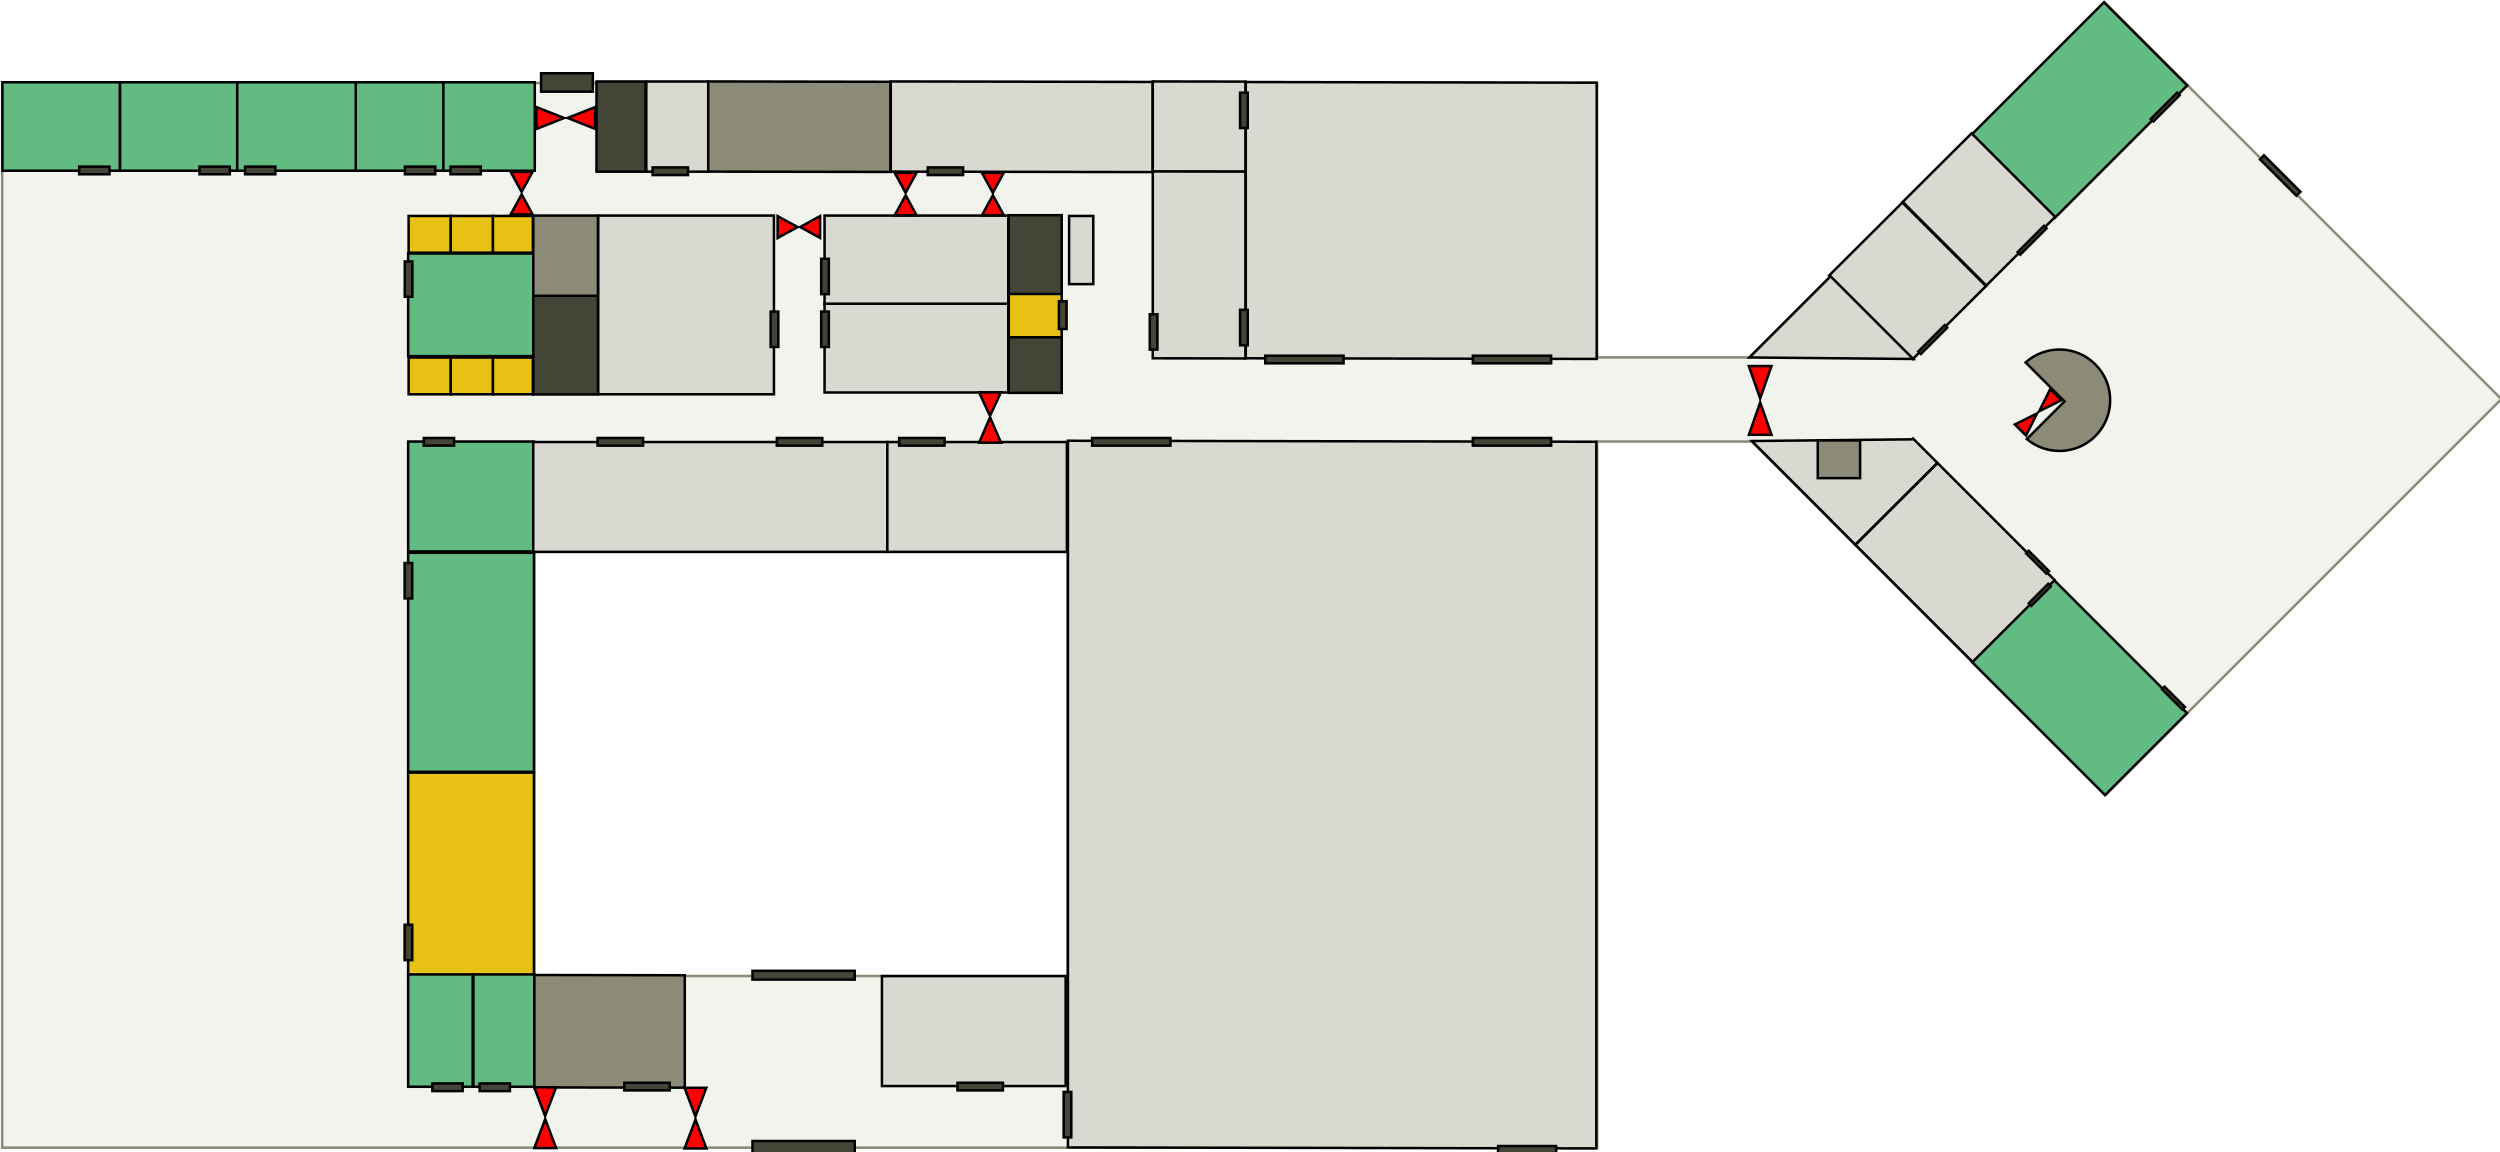
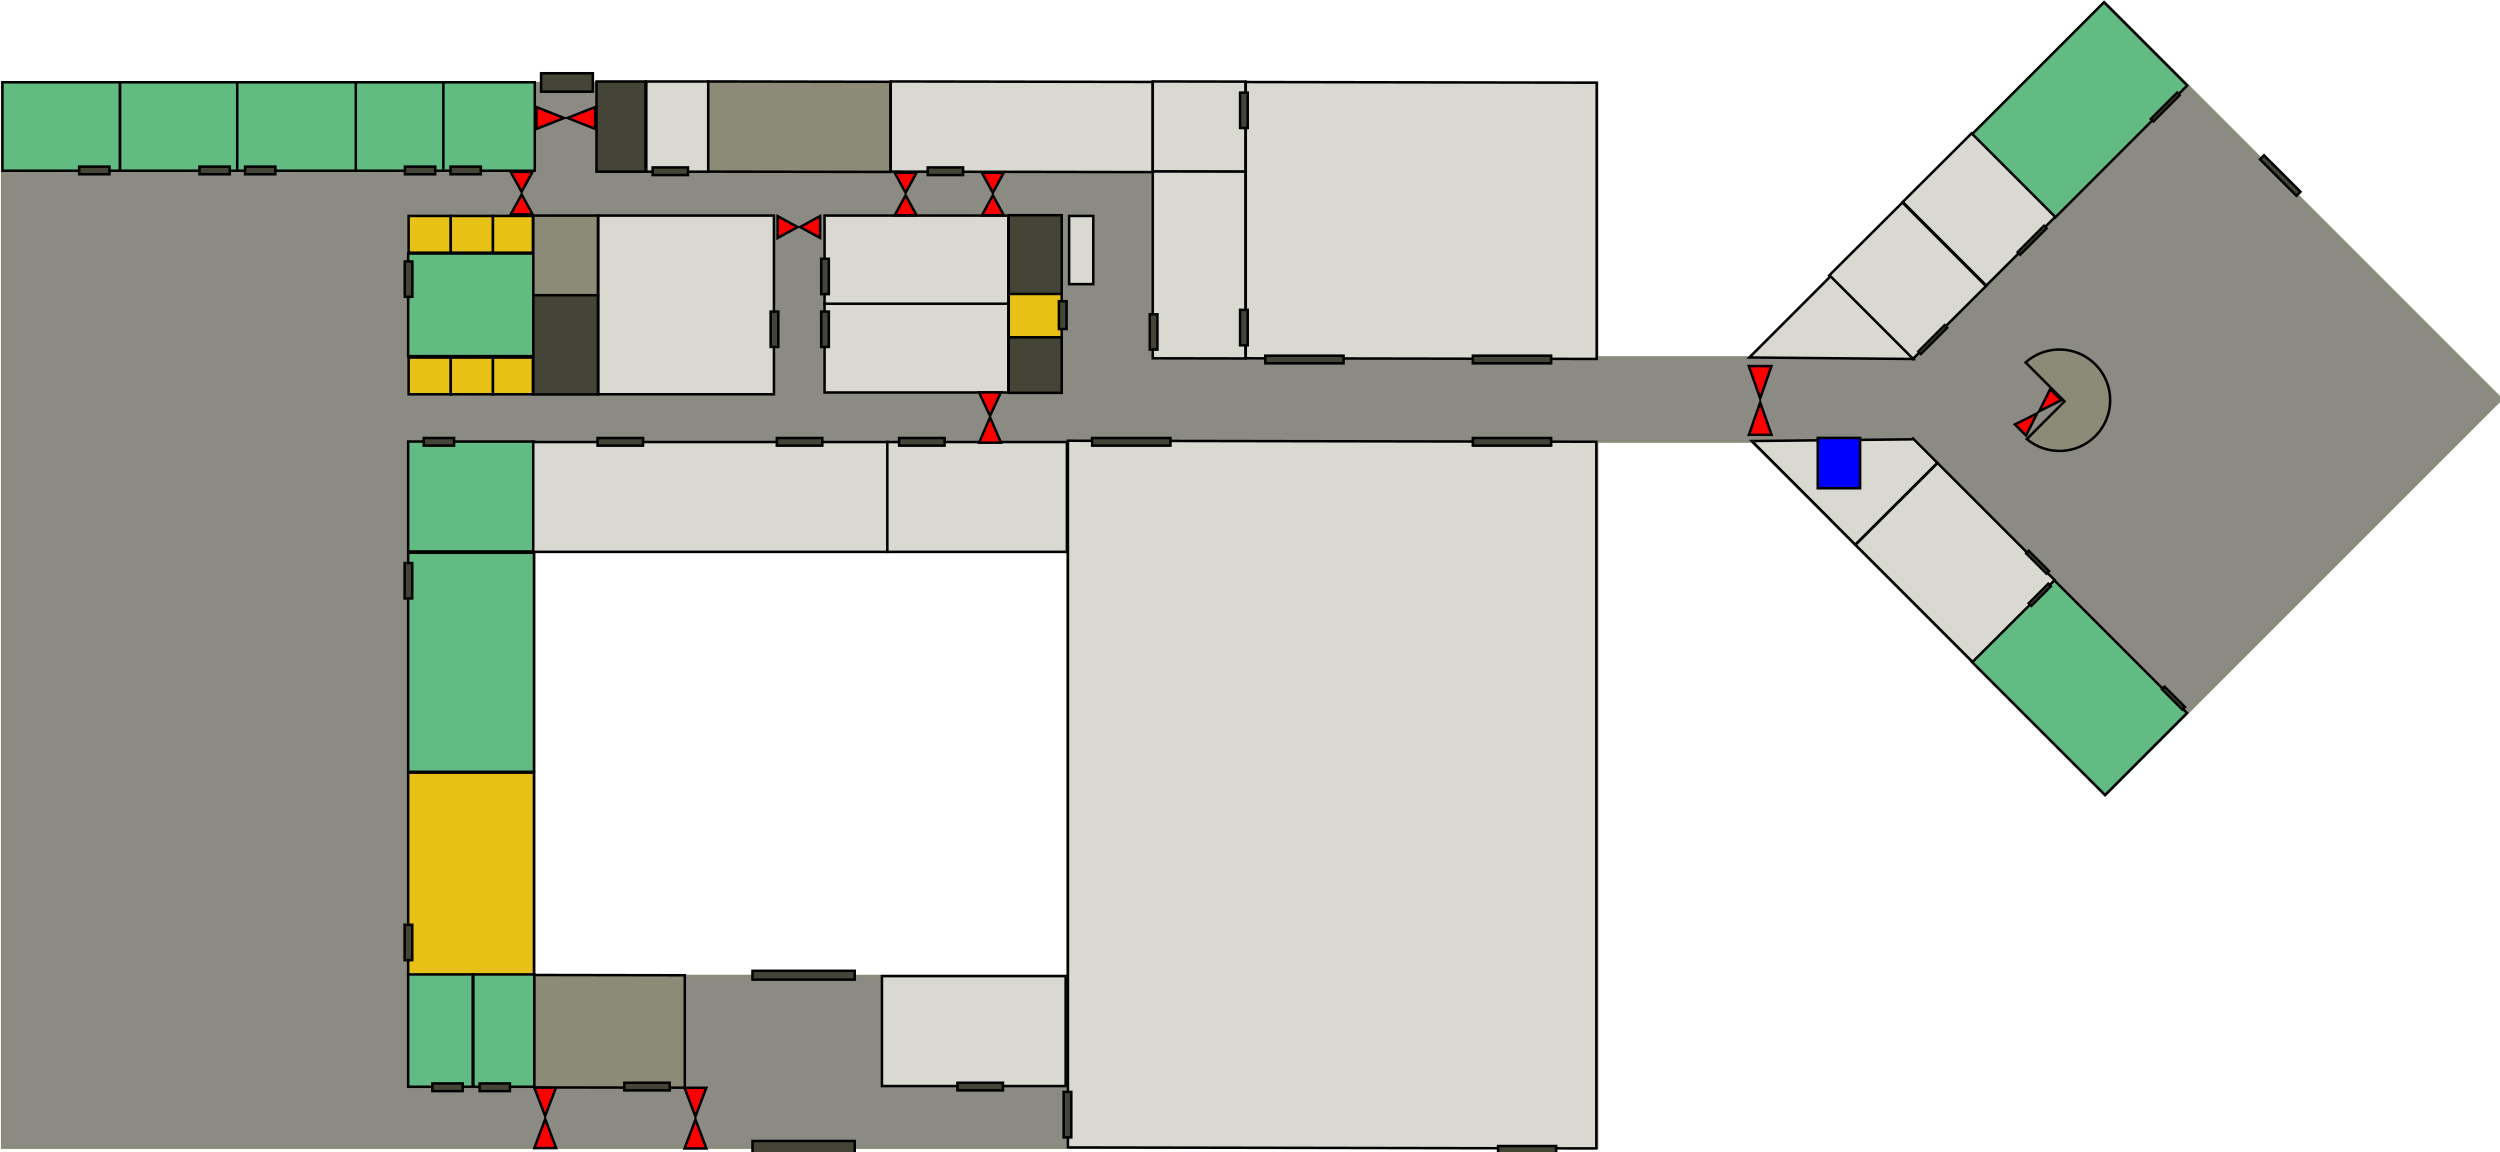
<svg xmlns="http://www.w3.org/2000/svg" viewBox="0 0 990 456" width="990px" height="456px">
-   <path d="M 833.402 0.909 L 990.53 158.038 L 833.683 314.885 L 693.654 174.855 L 632.458 174.855 L 632.458 454.47 L 0.865 454.47 L 0.865 32.905 L 632.458 32.905 L 632.458 141.523 L 692.788 141.523 L 833.402 0.909 Z M 211.577 386.489 L 422.751 386.489 L 422.751 218.508 L 211.577 218.508 L 211.577 386.489 Z" style="fill: rgba(238, 238, 231, 0.72); stroke: rgb(139, 139, 121);" />
+   <path class="floor" d="M 833.402 0.909 L 990.53 158.038 L 833.683 314.885 L 693.654 174.855 L 632.458 174.855 L 632.458 454.47 L 0.865 454.47 L 0.865 32.905 L 632.458 32.905 L 632.458 141.523 L 692.788 141.523 L 833.402 0.909 Z M 211.577 386.489 L 422.751 386.489 L 422.751 218.508 L 211.577 218.508 L 211.577 386.489 Z" style="fill: rgba(139, 139, 131); stroke: rgb(139, 139, 121);" />
  <rect x="0.954" y="32.576" width="46.531" height="35.034" style="stroke: rgb(0, 0, 0); fill: rgb(98, 188, 130);" />
  <rect x="47.557" y="32.576" width="46.531" height="35.034" style="stroke: rgb(0, 0, 0); fill: rgb(98, 188, 130);" />
  <rect x="93.935" y="32.576" width="47.148" height="35.034" style="stroke: rgb(0, 0, 0); fill: rgb(98, 188, 130);" />
  <rect x="140.893" y="32.576" width="35.109" height="35.034" style="stroke: rgb(0, 0, 0); fill: rgb(98, 188, 130);" />
  <rect x="175.575" y="32.576" width="36.197" height="35.034" style="stroke: rgb(0, 0, 0); fill: rgb(98, 188, 130);" />
  <rect x="161.628" y="100.387" width="49.823" height="40.637" style="stroke: rgb(0, 0, 0); fill: rgb(98, 188, 130);" />
  <rect x="161.628" y="174.851" width="49.823" height="43.526" style="stroke: rgb(0, 0, 0); fill: rgb(98, 187, 130);" />
  <rect x="161.628" y="218.897" width="49.823" height="86.733" style="stroke: rgb(0, 0, 0); fill: rgb(98, 187, 130);" />
  <rect x="161.628" y="305.968" width="49.823" height="80.565" style="stroke: rgb(0, 0, 0); fill: rgb(231, 193, 21);" />
  <rect x="161.628" y="385.865" width="25.56" height="44.494" style="stroke: rgb(0, 0, 0); fill: rgb(98, 187, 130);" />
  <rect x="187.463" y="385.865" width="24.151" height="44.494" style="stroke: rgb(0, 0, 0); fill: rgb(98, 187, 130);" />
  <rect x="161.813" y="85.514" width="16.765" height="14.551" style="stroke: rgb(0, 0, 0); fill: rgb(231, 193, 22);" />
  <rect x="178.486" y="85.514" width="16.765" height="14.551" style="stroke: rgb(0, 0, 0); fill: rgb(231, 193, 22);" />
  <rect x="195.203" y="85.514" width="15.823" height="14.551" style="stroke: rgb(0, 0, 0); fill: rgb(231, 193, 22);" />
  <rect x="161.813" y="141.589" width="16.765" height="14.551" style="stroke: rgb(0, 0, 0); fill: rgb(231, 193, 22);" />
  <rect x="178.486" y="141.589" width="16.765" height="14.551" style="stroke: rgb(0, 0, 0); fill: rgb(231, 193, 22);" />
  <rect x="195.203" y="141.589" width="15.823" height="14.551" style="stroke: rgb(0, 0, 0); fill: rgb(231, 193, 22);" />
-   <rect x="211.187" y="116.895" width="25.592" height="39.304" style="stroke: rgb(0, 0, 0); fill: rgb(69, 69, 55);" />
-   <rect x="211.187" y="85.371" width="25.592" height="31.758" style="stroke: rgb(0, 0, 0); fill: rgb(139, 139, 120);" />
  <rect x="236.909" y="85.371" width="69.572" height="70.763" style="stroke: rgb(0, 0, 0); fill: rgb(217, 217, 209);" />
  <rect x="326.526" y="85.371" width="72.748" height="35.151" style="stroke: rgb(0, 0, 0); fill: rgb(217, 217, 209);" />
  <rect x="211.157" y="175.042" width="140.269" height="43.498" style="stroke: rgb(0, 0, 0); fill: rgb(217, 217, 209);" />
  <rect x="351.38" y="175.042" width="71.111" height="43.498" style="stroke: rgb(0, 0, 0); fill: rgb(217, 217, 209);" />
  <rect x="326.526" y="120.274" width="72.748" height="35.151" style="stroke: rgb(0, 0, 0); fill: rgb(217, 217, 209);" />
-   <rect x="236.216" y="32.273" width="19.395" height="35.707" style="stroke: rgb(0, 0, 0); fill: rgb(69, 69, 55);" />
  <rect x="255.943" y="32.273" width="24.512" height="35.707" style="stroke: rgb(0, 0, 0); fill: rgb(217, 217, 209);" />
  <rect x="1142.495" y="353.636" width="72.16" height="35.707" style="stroke: rgb(0, 0, 0); fill: rgb(139, 139, 119);" transform="matrix(0.999998, 0.001889, 0, 1.000002, -862.0275, -323.5442)" />
  <rect x="1642.416" y="353.636" width="103.735" height="35.707" style="stroke: rgb(0, 0, 0); fill: rgb(217, 217, 209);" transform="matrix(0.999998, 0.001889, 0, 1.000002, -1289.672, -324.4886)" />
  <rect x="581.568" y="353.636" width="36.732" height="35.707" style="stroke: rgb(0, 0, 0); fill: rgb(217, 217, 209);" transform="matrix(0.999998, 0.001889, 0, 1.000002, -125.0722, -322.4846)" />
  <rect x="581.568" y="732.75" width="36.732" height="73.987" style="stroke: rgb(0, 0, 0); fill: rgb(217, 217, 209);" transform="matrix(0.999998, 0.001889, 0, 1.000002, -125.0722, -665.9567)" />
  <rect x="2200.082" y="1083.472" width="138.958" height="109.4" style="stroke: rgb(0, 0, 0); fill: rgb(217, 217, 209);" transform="matrix(0.999998, 0.001889, 0, 1.000002, -1706.746, -1055.149)" />
  <rect x="3312.855" y="2771.519" width="209.241" height="279.845" style="stroke: rgb(0, 0, 0); fill: rgb(217, 217, 209);" transform="matrix(0.999998, 0.001889, 0, 1.000002, -2889.95, -2603.245)" />
  <rect x="349.251" y="386.534" width="72.748" height="43.545" style="stroke: rgb(0, 0, 0); fill: rgb(217, 217, 209);" />
-   <rect x="943.051" y="440.898" width="59.563" height="44.518" style="stroke: rgb(0, 0, 0); fill: rgb(139, 139, 120);" transform="matrix(0.999998, 0.001889, 0, 1.000002, -731.4384, -56.58569)" />
-   <path d="M 393.177 77.319 L 397.502 85.242 L 388.852 85.242 L 393.177 77.319 Z" style="stroke: rgb(0, 0, 0); fill: rgb(255, 0, 0);" />
-   <path d="M -393.156 -76.342 L -388.831 -68.419 L -397.481 -68.419 L -393.156 -76.342 Z" style="stroke: rgb(0, 0, 0); fill: rgb(255, 0, 0);" transform="matrix(-1, 0, 0, -1, 0, 0)" />
-   <path d="M 327.32 521.459 L 331.645 532.417 L 322.995 532.417 L 327.32 521.459 Z" style="stroke: rgb(0, 0, 0); fill: rgb(255, 0, 0);" transform="matrix(0, -1, 1, 0, -296.7325, 374.0349)" />
-   <path d="M -327.299 -520.108 L -322.974 -509.15 L -331.624 -509.15 L -327.299 -520.108 Z" style="stroke: rgb(0, 0, 0); fill: rgb(255, 0, 0);" transform="matrix(0, 1, -1, 0, -296.7325, 374.0349)" />
-   <path d="M 392.058 165.24 L 396.383 175.292 L 387.733 175.292 L 392.058 165.24 Z" style="stroke: rgb(0, 0, 0); fill: rgb(255, 0, 0);" />
-   <path d="M -392.037 -164.686 L -387.712 -155.382 L -396.362 -155.382 L -392.037 -164.686 Z" style="stroke: rgb(0, 0, 0); fill: rgb(255, 0, 0);" transform="matrix(-1, 0, 0, -1, 0, 0)" />
-   <path d="M 275.411 443.324 L 279.736 454.799 L 271.086 454.799 L 275.411 443.324 Z" style="stroke: rgb(0, 0, 0); fill: rgb(255, 0, 0);" />
-   <path d="M -275.39 -442.123 L -271.065 -430.761 L -279.715 -430.761 L -275.39 -442.123 Z" style="stroke: rgb(0, 0, 0); fill: rgb(255, 0, 0);" transform="matrix(-1, 0, 0, -1, 0, 0)" />
-   <path d="M 215.902 443.157 L 220.227 454.632 L 211.577 454.632 L 215.902 443.157 Z" style="stroke: rgb(0, 0, 0); fill: rgb(255, 0, 0);" />
-   <path d="M -215.881 -441.956 L -211.556 -430.594 L -220.206 -430.594 L -215.881 -441.956 Z" style="stroke: rgb(0, 0, 0); fill: rgb(255, 0, 0);" transform="matrix(-1, 0, 0, -1, 0, 0)" />
-   <path d="M 206.575 76.969 L 210.9 84.892 L 202.25 84.892 L 206.575 76.969 Z" style="stroke: rgb(0, 0, 0); fill: rgb(255, 0, 0);" />
-   <path d="M -206.554 -75.992 L -202.229 -68.069 L -210.879 -68.069 L -206.554 -75.992 Z" style="stroke: rgb(0, 0, 0); fill: rgb(255, 0, 0);" transform="matrix(-1, 0, 0, -1, 0, 0)" />
-   <path d="M 426.442 418.438 L 430.767 426.361 L 422.117 426.361 L 426.442 418.438 Z" style="stroke: rgb(0, 0, 0); fill: rgb(255, 0, 0);" transform="matrix(0, -1, 1, 0, -101.5976, 516.3422)" />
-   <path d="M -426.421 -417.461 L -422.096 -409.538 L -430.746 -409.538 L -426.421 -417.461 Z" style="stroke: rgb(0, 0, 0); fill: rgb(255, 0, 0);" transform="matrix(0, 1, -1, 0, -101.5976, 516.3422)" />
-   <rect x="297.99" y="451.828" width="40.491" height="5.23" style="stroke: rgb(0, 0, 0); fill: rgb(69, 69, 55);" />
-   <rect x="214.272" y="29.005" width="20.494" height="7.294" style="stroke: rgb(0, 0, 0); fill: rgb(69, 69, 55);" />
-   <rect x="399.473" y="116.162" width="20.964" height="17.474" style="stroke: rgb(0, 0, 0); fill: rgb(231, 193, 22);" />
-   <rect x="399.473" y="85.217" width="20.964" height="31.189" style="stroke: rgb(0, 0, 0); fill: rgb(69, 69, 55);" />
-   <rect x="399.473" y="133.577" width="20.964" height="21.994" style="stroke: rgb(0, 0, 0); fill: rgb(69, 69, 55);" />
+   <path class="gate" d="M 393.177 77.319 L 397.502 85.242 L 388.852 85.242 L 393.177 77.319 Z" style="stroke: rgb(0, 0, 0); fill: rgb(255, 0, 0);" />
+   <path class="gate" d="M -393.156 -76.342 L -388.831 -68.419 L -397.481 -68.419 L -393.156 -76.342 Z" style="stroke: rgb(0, 0, 0); fill: rgb(255, 0, 0);" transform="matrix(-1, 0, 0, -1, 0, 0)" />
+   <path class="gate" d="M 327.32 521.459 L 331.645 532.417 L 322.995 532.417 L 327.32 521.459 Z" style="stroke: rgb(0, 0, 0); fill: rgb(255, 0, 0);" transform="matrix(0, -1, 1, 0, -296.7325, 374.0349)" />
+   <path class="gate" d="M -327.299 -520.108 L -322.974 -509.15 L -331.624 -509.15 L -327.299 -520.108 Z" style="stroke: rgb(0, 0, 0); fill: rgb(255, 0, 0);" transform="matrix(0, 1, -1, 0, -296.7325, 374.0349)" />
+   <path class="gate" d="M 392.058 165.24 L 396.383 175.292 L 387.733 175.292 L 392.058 165.24 Z" style="stroke: rgb(0, 0, 0); fill: rgb(255, 0, 0);" />
+   <path class="gate" d="M -392.037 -164.686 L -387.712 -155.382 L -396.362 -155.382 L -392.037 -164.686 Z" style="stroke: rgb(0, 0, 0); fill: rgb(255, 0, 0);" transform="matrix(-1, 0, 0, -1, 0, 0)" />
+   <path class="gate" d="M 275.411 443.324 L 279.736 454.799 L 271.086 454.799 L 275.411 443.324 Z" style="stroke: rgb(0, 0, 0); fill: rgb(255, 0, 0);" />
+   <path class="gate" d="M -275.39 -442.123 L -271.065 -430.761 L -279.715 -430.761 L -275.39 -442.123 Z" style="stroke: rgb(0, 0, 0); fill: rgb(255, 0, 0);" transform="matrix(-1, 0, 0, -1, 0, 0)" />
+   <path class="gate" d="M 215.902 443.157 L 220.227 454.632 L 211.577 454.632 L 215.902 443.157 Z" style="stroke: rgb(0, 0, 0); fill: rgb(255, 0, 0);" />
+   <path class="gate" d="M -215.881 -441.956 L -211.556 -430.594 L -220.206 -430.594 L -215.881 -441.956 Z" style="stroke: rgb(0, 0, 0); fill: rgb(255, 0, 0);" transform="matrix(-1, 0, 0, -1, 0, 0)" />
+   <path class="gate" d="M 206.575 76.969 L 210.9 84.892 L 202.25 84.892 L 206.575 76.969 Z" style="stroke: rgb(0, 0, 0); fill: rgb(255, 0, 0);" />
+   <path class="gate" d="M -206.554 -75.992 L -202.229 -68.069 L -210.879 -68.069 L -206.554 -75.992 Z" style="stroke: rgb(0, 0, 0); fill: rgb(255, 0, 0);" transform="matrix(-1, 0, 0, -1, 0, 0)" />
+   <path class="gate" d="M 426.442 418.438 L 430.767 426.361 L 422.117 426.361 L 426.442 418.438 Z" style="stroke: rgb(0, 0, 0); fill: rgb(255, 0, 0);" transform="matrix(0, -1, 1, 0, -101.5976, 516.3422)" />
+   <path class="gate" d="M -426.421 -417.461 L -422.096 -409.538 L -430.746 -409.538 L -426.421 -417.461 Z" style="stroke: rgb(0, 0, 0); fill: rgb(255, 0, 0);" transform="matrix(0, 1, -1, 0, -101.5976, 516.3422)" />
+   <path class="gate" d="M 358.639 77.319 L 362.964 85.242 L 354.314 85.242 L 358.639 77.319 Z" style="stroke: rgb(0, 0, 0); fill: rgb(255, 0, 0);" />
+   <path class="gate" d="M -358.618 -76.342 L -354.293 -68.419 L -362.943 -68.419 L -358.618 -76.342 Z" style="stroke: rgb(0, 0, 0); fill: rgb(255, 0, 0);" transform="matrix(-1, 0, 0, -1, 0, 0)" />
+   <path class="gate" d="M -307.549 -491.425 L -304.43 -482.098 L -310.668 -482.098 L -307.549 -491.425 Z" style="stroke: rgb(0, 0, 0); fill: rgb(255, 0, 0);" transform="matrix(0.707107, 0.707107, -0.707107, 0.707107, 676.6749, 728.6523)" />
+   <path class="gate" d="M -697.02 -157.786 L -692.53 -144.957 L -701.511 -144.957 L -697.02 -157.786 Z" style="stroke: rgb(0, 0, 0); fill: rgb(255, 0, 0);" transform="matrix(-1, 0, 0, -1, 0, 0)" />
+   <path class="gate" d="M 697.043 159.366 L 701.533 172.195 L 692.552 172.195 L 697.043 159.366 Z" style="stroke: rgb(0, 0, 0); fill: rgb(255, 0, 0);" />
+   <path class="gate" d="M 307.565 492.574 L 310.684 501.901 L 304.446 501.901 L 307.565 492.574 Z" style="stroke: rgb(0, 0, 0); fill: rgb(255, 0, 0);" transform="matrix(-0.707107, -0.707107, 0.707107, -0.707107, 676.6749, 728.6523)" />
  <rect x="423.367" y="85.515" width="9.563" height="27" style="stroke: rgb(0, 0, 0); fill: rgb(217, 217, 209);" />
-   <path d="M 358.639 77.319 L 362.964 85.242 L 354.314 85.242 L 358.639 77.319 Z" style="stroke: rgb(0, 0, 0); fill: rgb(255, 0, 0);" />
-   <path d="M -358.618 -76.342 L -354.293 -68.419 L -362.943 -68.419 L -358.618 -76.342 Z" style="stroke: rgb(0, 0, 0); fill: rgb(255, 0, 0);" transform="matrix(-1, 0, 0, -1, 0, 0)" />
-   <rect x="593.234" y="453.828" width="23" height="3.028" style="stroke: rgb(0, 0, 0); fill: rgb(69, 69, 55);" />
-   <rect x="583.249" y="173.446" width="31" height="3.028" style="stroke: rgb(0, 0, 0); fill: rgb(69, 69, 55);" />
-   <rect x="583.249" y="140.849" width="31" height="3.028" style="stroke: rgb(0, 0, 0); fill: rgb(69, 69, 55);" />
-   <rect x="501.046" y="140.849" width="31" height="3.028" style="stroke: rgb(0, 0, 0); fill: rgb(69, 69, 55);" />
-   <rect x="432.484" y="173.446" width="31" height="3.028" style="stroke: rgb(0, 0, 0); fill: rgb(69, 69, 55);" />
-   <rect x="356.05" y="173.446" width="18" height="3.028" style="stroke: rgb(0, 0, 0); fill: rgb(69, 69, 55);" />
-   <rect x="307.629" y="173.446" width="18" height="3.028" style="stroke: rgb(0, 0, 0); fill: rgb(69, 69, 55);" />
-   <rect x="236.637" y="173.446" width="18" height="3.028" style="stroke: rgb(0, 0, 0); fill: rgb(69, 69, 55);" />
-   <rect x="325.521" y="467.052" width="14" height="3.028" style="stroke: rgb(0, 0, 0); fill: rgb(69, 69, 55);" transform="matrix(0, -1, 1, 0, -141.8637, 462.9204)" />
-   <rect x="325.521" y="467.052" width="14" height="3.028" style="stroke: rgb(0, 0, 0); fill: rgb(69, 69, 55);" transform="matrix(0, -1, 1, 0, -141.8637, 441.991)" />
-   <rect x="325.521" y="467.052" width="14" height="3.028" style="stroke: rgb(0, 0, 0); fill: rgb(69, 69, 55);" transform="matrix(0, -1, 1, 0, -161.8781, 462.9204)" />
-   <rect x="379.164" y="428.767" width="18" height="3.028" style="stroke: rgb(0, 0, 0); fill: rgb(69, 69, 55);" />
-   <rect x="247.215" y="428.767" width="18" height="3.028" style="stroke: rgb(0, 0, 0); fill: rgb(69, 69, 55);" />
-   <rect x="325.521" y="467.052" width="14" height="3.028" style="stroke: rgb(0, 0, 0); fill: rgb(69, 69, 55);" transform="matrix(0, -1, 1, 0, 24.0208, 376.2149)" />
-   <rect x="325.521" y="467.052" width="14" height="3.028" style="stroke: rgb(0, 0, 0); fill: rgb(69, 69, 55);" transform="matrix(0, -1, 1, 0, -11.74505, 463.9673)" />
-   <rect x="325.521" y="467.052" width="14" height="3.028" style="stroke: rgb(0, 0, 0); fill: rgb(69, 69, 55);" transform="matrix(0, -1, 1, 0, 24.0208, 462.2364)" />
-   <rect x="258.449" y="66.299" width="14" height="3.028" style="stroke: rgb(0, 0, 0); fill: rgb(69, 69, 55);" />
-   <rect x="367.373" y="66.299" width="14" height="3.028" style="stroke: rgb(0, 0, 0); fill: rgb(69, 69, 55);" />
-   <rect x="418.528" y="467.052" width="18" height="3.028" style="stroke: rgb(0, 0, 0); fill: rgb(69, 69, 55);" transform="matrix(0, -1, 1, 0, -45.84669, 868.93)" />
-   <rect x="255.766" y="467.052" width="11" height="3.028" style="stroke: rgb(0, 0, 0); fill: rgb(69, 69, 55);" transform="matrix(0, -1, 1, 0, -47.71989, 386.0482)" />
-   <rect x="325.521" y="467.052" width="14" height="3.028" style="stroke: rgb(0, 0, 0); fill: rgb(69, 69, 55);" transform="matrix(0, -1, 1, 0, -306.7739, 443.0503)" />
-   <rect x="325.521" y="467.052" width="14" height="3.028" style="stroke: rgb(0, 0, 0); fill: rgb(69, 69, 55);" transform="matrix(0, -1, 1, 0, -306.827, 562.5017)" />
-   <rect x="325.521" y="467.052" width="14" height="3.028" style="stroke: rgb(0, 0, 0); fill: rgb(69, 69, 55);" transform="matrix(0, -1, 1, 0, -306.827, 705.7437)" />
-   <rect x="167.803" y="173.446" width="12" height="3.028" style="stroke: rgb(0, 0, 0); fill: rgb(69, 69, 55);" />
-   <rect x="178.399" y="65.982" width="12" height="3.028" style="stroke: rgb(0, 0, 0); fill: rgb(69, 69, 55);" />
-   <rect x="160.355" y="65.982" width="12" height="3.028" style="stroke: rgb(0, 0, 0); fill: rgb(69, 69, 55);" />
-   <rect x="97.04" y="65.982" width="12" height="3.028" style="stroke: rgb(0, 0, 0); fill: rgb(69, 69, 55);" />
-   <rect x="78.996" y="65.982" width="12" height="3.028" style="stroke: rgb(0, 0, 0); fill: rgb(69, 69, 55);" />
-   <rect x="31.347" y="65.982" width="12" height="3.028" style="stroke: rgb(0, 0, 0); fill: rgb(69, 69, 55);" />
-   <rect x="171.22" y="429.04" width="12" height="3.028" style="stroke: rgb(0, 0, 0); fill: rgb(69, 69, 55);" />
-   <rect x="189.934" y="429.04" width="12" height="3.028" style="stroke: rgb(0, 0, 0); fill: rgb(69, 69, 55);" />
-   <rect x="297.99" y="384.44" width="40.491" height="3.482" style="stroke: rgb(0, 0, 0); fill: rgb(69, 69, 55);" />
  <rect x="83.989" y="-549.117" width="45.921" height="74.516" style="stroke: rgb(0, 0, 0); fill: rgb(98, 187, 130);" transform="matrix(0.707107, -0.707107, 0.707107, 0.707107, 1109.803, 709.824)" />
  <rect x="231.608" y="-633.33" width="46.62" height="74.001" style="stroke: rgb(0, 0, 0); fill: rgb(98, 187, 130);" transform="matrix(-0.707107, -0.707107, 0.707107, -0.707107, 1425.425, -197.888)" />
  <rect x="609.579" y="463.618" width="38.501" height="46.811" style="stroke: rgb(0, 0, 0); fill: rgb(217, 217, 209);" transform="matrix(0.708441, -0.70577, 0.707108, 0.707108, -6.202532, 182.3638)" />
  <rect x="648.369" y="463.618" width="40.951" height="46.811" style="stroke: rgb(0, 0, 0); fill: rgb(217, 217, 209);" transform="matrix(0.708441, -0.70577, 0.707108, 0.707108, -62.82782, 238.8789)" />
  <rect x="726.444" y="649.295" width="45.882" height="65.56" style="stroke: rgb(0, 0, 0); fill: rgb(217, 217, 209);" transform="matrix(0.708441, -0.70577, 0.707108, 0.707108, -238.993, 269.3332)" />
  <path d="M 707.562 149.966 L 752.899 194.347 L 753.393 194.348 L 753.393 208.006 L 707.509 207.92 L 707.509 194.26 L 707.562 194.26 L 707.562 149.966 Z" style="stroke: rgb(0, 0, 0); fill: rgb(217, 217, 209);" transform="matrix(0.707107, -0.707107, 0.707107, 0.707107, 87.38193, 568.9307)" />
  <path d="M -152.376 650.426 L -106.94 696.713 L -152.376 696.713 L -152.376 650.426 Z" style="stroke: rgb(0, 0, 0); fill: rgb(217, 217, 209);" transform="matrix(-0.707107, 0.707107, -0.707107, -0.707107, 1109.803, 709.824)" />
-   <path d="M 835.63 158.463 C 835.63 169.556 826.638 178.549 815.544 178.549 C 805.035 178.549 796.411 170.48 795.531 160.199 L 816.639 160.199 L 816.639 138.406 C 827.223 138.974 835.63 147.737 835.63 158.463 Z" style="stroke: rgb(0, 0, 0); fill: rgb(139, 139, 120);" transform="matrix(0.707107, -0.707107, 0.707107, 0.707107, 126.8175, 623.1195)" />
-   <rect x="286.134" y="-651.106" width="14.722" height="1.437" style="stroke: rgb(0, 0, 0); fill: rgb(69, 69, 55);" transform="matrix(0.707107, -0.707107, 0.707107, 0.707107, 1109.803, 709.824)" />
-   <rect x="211.561" y="-651.106" width="14.722" height="1.437" style="stroke: rgb(0, 0, 0); fill: rgb(69, 69, 55);" transform="matrix(0.707107, -0.707107, 0.707107, 0.707107, 1109.803, 709.824)" />
-   <rect x="155.921" y="-651.106" width="14.722" height="1.437" style="stroke: rgb(0, 0, 0); fill: rgb(69, 69, 55);" transform="matrix(0.707107, -0.707107, 0.707107, 0.707107, 1109.803, 709.824)" />
-   <path d="M 307.565 492.574 L 310.684 501.901 L 304.446 501.901 L 307.565 492.574 Z" style="stroke: rgb(0, 0, 0); fill: rgb(255, 0, 0);" transform="matrix(-0.707107, -0.707107, 0.707107, -0.707107, 676.6749, 728.6523)" />
-   <path d="M -307.549 -491.425 L -304.43 -482.098 L -310.668 -482.098 L -307.549 -491.425 Z" style="stroke: rgb(0, 0, 0); fill: rgb(255, 0, 0);" transform="matrix(0.707107, 0.707107, -0.707107, 0.707107, 676.6749, 728.6523)" />
-   <path d="M -697.02 -157.786 L -692.53 -144.957 L -701.511 -144.957 L -697.02 -157.786 Z" style="stroke: rgb(0, 0, 0); fill: rgb(255, 0, 0);" transform="matrix(-1, 0, 0, -1, 0, 0)" />
-   <path d="M 697.043 159.366 L 701.533 172.195 L 692.552 172.195 L 697.043 159.366 Z" style="stroke: rgb(0, 0, 0); fill: rgb(255, 0, 0);" />
-   <rect x="438.654" y="-972.58" width="20.421" height="2.241" style="stroke: rgb(0, 0, 0); fill: rgb(69, 69, 55);" transform="matrix(-0.707107, -0.707107, 0.707107, -0.707107, 1907.298, -300.0177)" />
-   <rect x="244.83" y="-623.99" width="11.398" height="1.437" style="stroke: rgb(0, 0, 0); fill: rgb(69, 69, 55);" transform="matrix(-0.707107, -0.707107, 0.707107, -0.707107, 1424.751, -40.93148)" />
-   <rect x="244.83" y="-623.99" width="11.398" height="1.437" style="stroke: rgb(0, 0, 0); fill: rgb(69, 69, 55);" transform="matrix(-0.707107, -0.707107, 0.707107, -0.707107, 1478.57, 12.88785)" />
-   <rect x="116.324" y="-549.668" width="10.922" height="1.437" style="stroke: rgb(0, 0, 0); fill: rgb(69, 69, 55);" transform="matrix(0.707107, -0.707107, 0.707107, 0.707107, 1109.803, 709.824)" />
-   <rect x="719.83" y="174.411" width="16.771" height="14.935" style="stroke: rgb(0, 0, 0); fill: rgb(139, 139, 120);" />
+   <rect class="stairlift" x="943.051" y="440.898" width="59.563" height="44.518" style="stroke: rgb(0, 0, 0); fill: rgb(139, 139, 120);" transform="matrix(0.999998, 0.001889, 0, 1.000002, -731.4384, -56.58569)" />
+   <rect class="stairlift" x="211.187" y="85.371" width="25.592" height="31.758" style="stroke: rgb(0, 0, 0); fill: rgb(139, 139, 120);" />
+   <path class="stairlift" d="M 835.63 158.463 C 835.63 169.556 826.638 178.549 815.544 178.549 C 805.035 178.549 796.411 170.48 795.531 160.199 L 816.639 160.199 L 816.639 138.406 C 827.223 138.974 835.63 147.737 835.63 158.463 Z" style="stroke: rgb(0, 0, 0); fill: rgb(139, 139, 120);" transform="matrix(0.707107, -0.707107, 0.707107, 0.707107, 126.8175, 623.1195)" />
+   <rect class="stairlift" x="719.83" y="173.411" width="16.771" height="19.935" style="stroke: rgb(0, 0, 0); fill: rgb(139, 139, 120); fill: rgb(0, 0, 255);" />
+   <rect class="door" x="236.216" y="32.273" width="19.395" height="35.707" style="stroke: rgb(0, 0, 0); fill: rgb(69, 69, 55);" />
+   <rect class="door" x="211.187" y="116.895" width="25.592" height="39.304" style="stroke: rgb(0, 0, 0); fill: rgb(69, 69, 55);" />
+   <rect class="door" x="297.99" y="451.828" width="40.491" height="5.23" style="stroke: rgb(0, 0, 0); fill: rgb(69, 69, 55);" />
+   <rect class="door" x="214.272" y="29.005" width="20.494" height="7.294" style="stroke: rgb(0, 0, 0); fill: rgb(69, 69, 55);" />
+   <rect class="door" x="399.473" y="116.162" width="20.964" height="17.474" style="stroke: rgb(0, 0, 0); fill: rgb(231, 193, 22);" />
+   <rect class="door" x="399.473" y="85.217" width="20.964" height="31.189" style="stroke: rgb(0, 0, 0); fill: rgb(69, 69, 55);" />
+   <rect class="door" x="399.473" y="133.577" width="20.964" height="21.994" style="stroke: rgb(0, 0, 0); fill: rgb(69, 69, 55);" />
+   <rect class="door" x="593.234" y="453.828" width="23" height="3.028" style="stroke: rgb(0, 0, 0); fill: rgb(69, 69, 55);" />
+   <rect class="door" x="583.249" y="173.446" width="31" height="3.028" style="stroke: rgb(0, 0, 0); fill: rgb(69, 69, 55);" />
+   <rect class="door" x="583.249" y="140.849" width="31" height="3.028" style="stroke: rgb(0, 0, 0); fill: rgb(69, 69, 55);" />
+   <rect class="door" x="501.046" y="140.849" width="31" height="3.028" style="stroke: rgb(0, 0, 0); fill: rgb(69, 69, 55);" />
+   <rect class="door" x="432.484" y="173.446" width="31" height="3.028" style="stroke: rgb(0, 0, 0); fill: rgb(69, 69, 55);" />
+   <rect class="door" x="356.05" y="173.446" width="18" height="3.028" style="stroke: rgb(0, 0, 0); fill: rgb(69, 69, 55);" />
+   <rect class="door" x="307.629" y="173.446" width="18" height="3.028" style="stroke: rgb(0, 0, 0); fill: rgb(69, 69, 55);" />
+   <rect class="door" x="236.637" y="173.446" width="18" height="3.028" style="stroke: rgb(0, 0, 0); fill: rgb(69, 69, 55);" />
+   <rect class="door" x="325.521" y="467.052" width="14" height="3.028" style="stroke: rgb(0, 0, 0); fill: rgb(69, 69, 55);" transform="matrix(0, -1, 1, 0, -141.8637, 462.9204)" />
+   <rect class="door" x="325.521" y="467.052" width="14" height="3.028" style="stroke: rgb(0, 0, 0); fill: rgb(69, 69, 55);" transform="matrix(0, -1, 1, 0, -141.8637, 441.991)" />
+   <rect class="door" x="325.521" y="467.052" width="14" height="3.028" style="stroke: rgb(0, 0, 0); fill: rgb(69, 69, 55);" transform="matrix(0, -1, 1, 0, -161.8781, 462.9204)" />
+   <rect class="door" x="379.164" y="428.767" width="18" height="3.028" style="stroke: rgb(0, 0, 0); fill: rgb(69, 69, 55);" />
+   <rect class="door" x="247.215" y="428.767" width="18" height="3.028" style="stroke: rgb(0, 0, 0); fill: rgb(69, 69, 55);" />
+   <rect class="door" x="325.521" y="467.052" width="14" height="3.028" style="stroke: rgb(0, 0, 0); fill: rgb(69, 69, 55);" transform="matrix(0, -1, 1, 0, 24.0208, 376.2149)" />
+   <rect class="door" x="325.521" y="467.052" width="14" height="3.028" style="stroke: rgb(0, 0, 0); fill: rgb(69, 69, 55);" transform="matrix(0, -1, 1, 0, -11.74505, 463.9673)" />
+   <rect class="door" x="325.521" y="467.052" width="14" height="3.028" style="stroke: rgb(0, 0, 0); fill: rgb(69, 69, 55);" transform="matrix(0, -1, 1, 0, 24.0208, 462.2364)" />
+   <rect class="door" x="258.449" y="66.299" width="14" height="3.028" style="stroke: rgb(0, 0, 0); fill: rgb(69, 69, 55);" />
+   <rect class="door" x="367.373" y="66.299" width="14" height="3.028" style="stroke: rgb(0, 0, 0); fill: rgb(69, 69, 55);" />
+   <rect class="door" x="418.528" y="467.052" width="18" height="3.028" style="stroke: rgb(0, 0, 0); fill: rgb(69, 69, 55);" transform="matrix(0, -1, 1, 0, -45.84669, 868.93)" />
+   <rect class="door" x="255.766" y="467.052" width="11" height="3.028" style="stroke: rgb(0, 0, 0); fill: rgb(69, 69, 55);" transform="matrix(0, -1, 1, 0, -47.71989, 386.0482)" />
+   <rect class="door" x="325.521" y="467.052" width="14" height="3.028" style="stroke: rgb(0, 0, 0); fill: rgb(69, 69, 55);" transform="matrix(0, -1, 1, 0, -306.7739, 443.0503)" />
+   <rect class="door" x="325.521" y="467.052" width="14" height="3.028" style="stroke: rgb(0, 0, 0); fill: rgb(69, 69, 55);" transform="matrix(0, -1, 1, 0, -306.827, 562.5017)" />
+   <rect class="door" x="325.521" y="467.052" width="14" height="3.028" style="stroke: rgb(0, 0, 0); fill: rgb(69, 69, 55);" transform="matrix(0, -1, 1, 0, -306.827, 705.7437)" />
+   <rect class="door" x="167.803" y="173.446" width="12" height="3.028" style="stroke: rgb(0, 0, 0); fill: rgb(69, 69, 55);" />
+   <rect class="door" x="178.399" y="65.982" width="12" height="3.028" style="stroke: rgb(0, 0, 0); fill: rgb(69, 69, 55);" />
+   <rect class="door" x="160.355" y="65.982" width="12" height="3.028" style="stroke: rgb(0, 0, 0); fill: rgb(69, 69, 55);" />
+   <rect class="door" x="97.04" y="65.982" width="12" height="3.028" style="stroke: rgb(0, 0, 0); fill: rgb(69, 69, 55);" />
+   <rect class="door" x="78.996" y="65.982" width="12" height="3.028" style="stroke: rgb(0, 0, 0); fill: rgb(69, 69, 55);" />
+   <rect class="door" x="31.347" y="65.982" width="12" height="3.028" style="stroke: rgb(0, 0, 0); fill: rgb(69, 69, 55);" />
+   <rect class="door" x="171.22" y="429.04" width="12" height="3.028" style="stroke: rgb(0, 0, 0); fill: rgb(69, 69, 55);" />
+   <rect class="door" x="189.934" y="429.04" width="12" height="3.028" style="stroke: rgb(0, 0, 0); fill: rgb(69, 69, 55);" />
+   <rect class="door" x="297.99" y="384.44" width="40.491" height="3.482" style="stroke: rgb(0, 0, 0); fill: rgb(69, 69, 55);" />
+   <rect class="door" x="286.134" y="-651.106" width="14.722" height="1.437" style="stroke: rgb(0, 0, 0); fill: rgb(69, 69, 55);" transform="matrix(0.707107, -0.707107, 0.707107, 0.707107, 1109.803, 709.824)" />
+   <rect class="door" x="211.561" y="-651.106" width="14.722" height="1.437" style="stroke: rgb(0, 0, 0); fill: rgb(69, 69, 55);" transform="matrix(0.707107, -0.707107, 0.707107, 0.707107, 1109.803, 709.824)" />
+   <rect class="door" x="155.921" y="-651.106" width="14.722" height="1.437" style="stroke: rgb(0, 0, 0); fill: rgb(69, 69, 55);" transform="matrix(0.707107, -0.707107, 0.707107, 0.707107, 1109.803, 709.824)" />
+   <rect class="door" x="438.654" y="-972.58" width="20.421" height="2.241" style="stroke: rgb(0, 0, 0); fill: rgb(69, 69, 55);" transform="matrix(-0.707107, -0.707107, 0.707107, -0.707107, 1907.298, -300.0177)" />
+   <rect class="door" x="244.83" y="-623.99" width="11.398" height="1.437" style="stroke: rgb(0, 0, 0); fill: rgb(69, 69, 55);" transform="matrix(-0.707107, -0.707107, 0.707107, -0.707107, 1424.751, -40.93148)" />
+   <rect class="door" x="244.83" y="-623.99" width="11.398" height="1.437" style="stroke: rgb(0, 0, 0); fill: rgb(69, 69, 55);" transform="matrix(-0.707107, -0.707107, 0.707107, -0.707107, 1478.57, 12.88785)" />
+   <rect class="door" x="116.324" y="-549.668" width="10.922" height="1.437" style="stroke: rgb(0, 0, 0); fill: rgb(69, 69, 55);" transform="matrix(0.707107, -0.707107, 0.707107, 0.707107, 1109.803, 709.824)" />
</svg>
